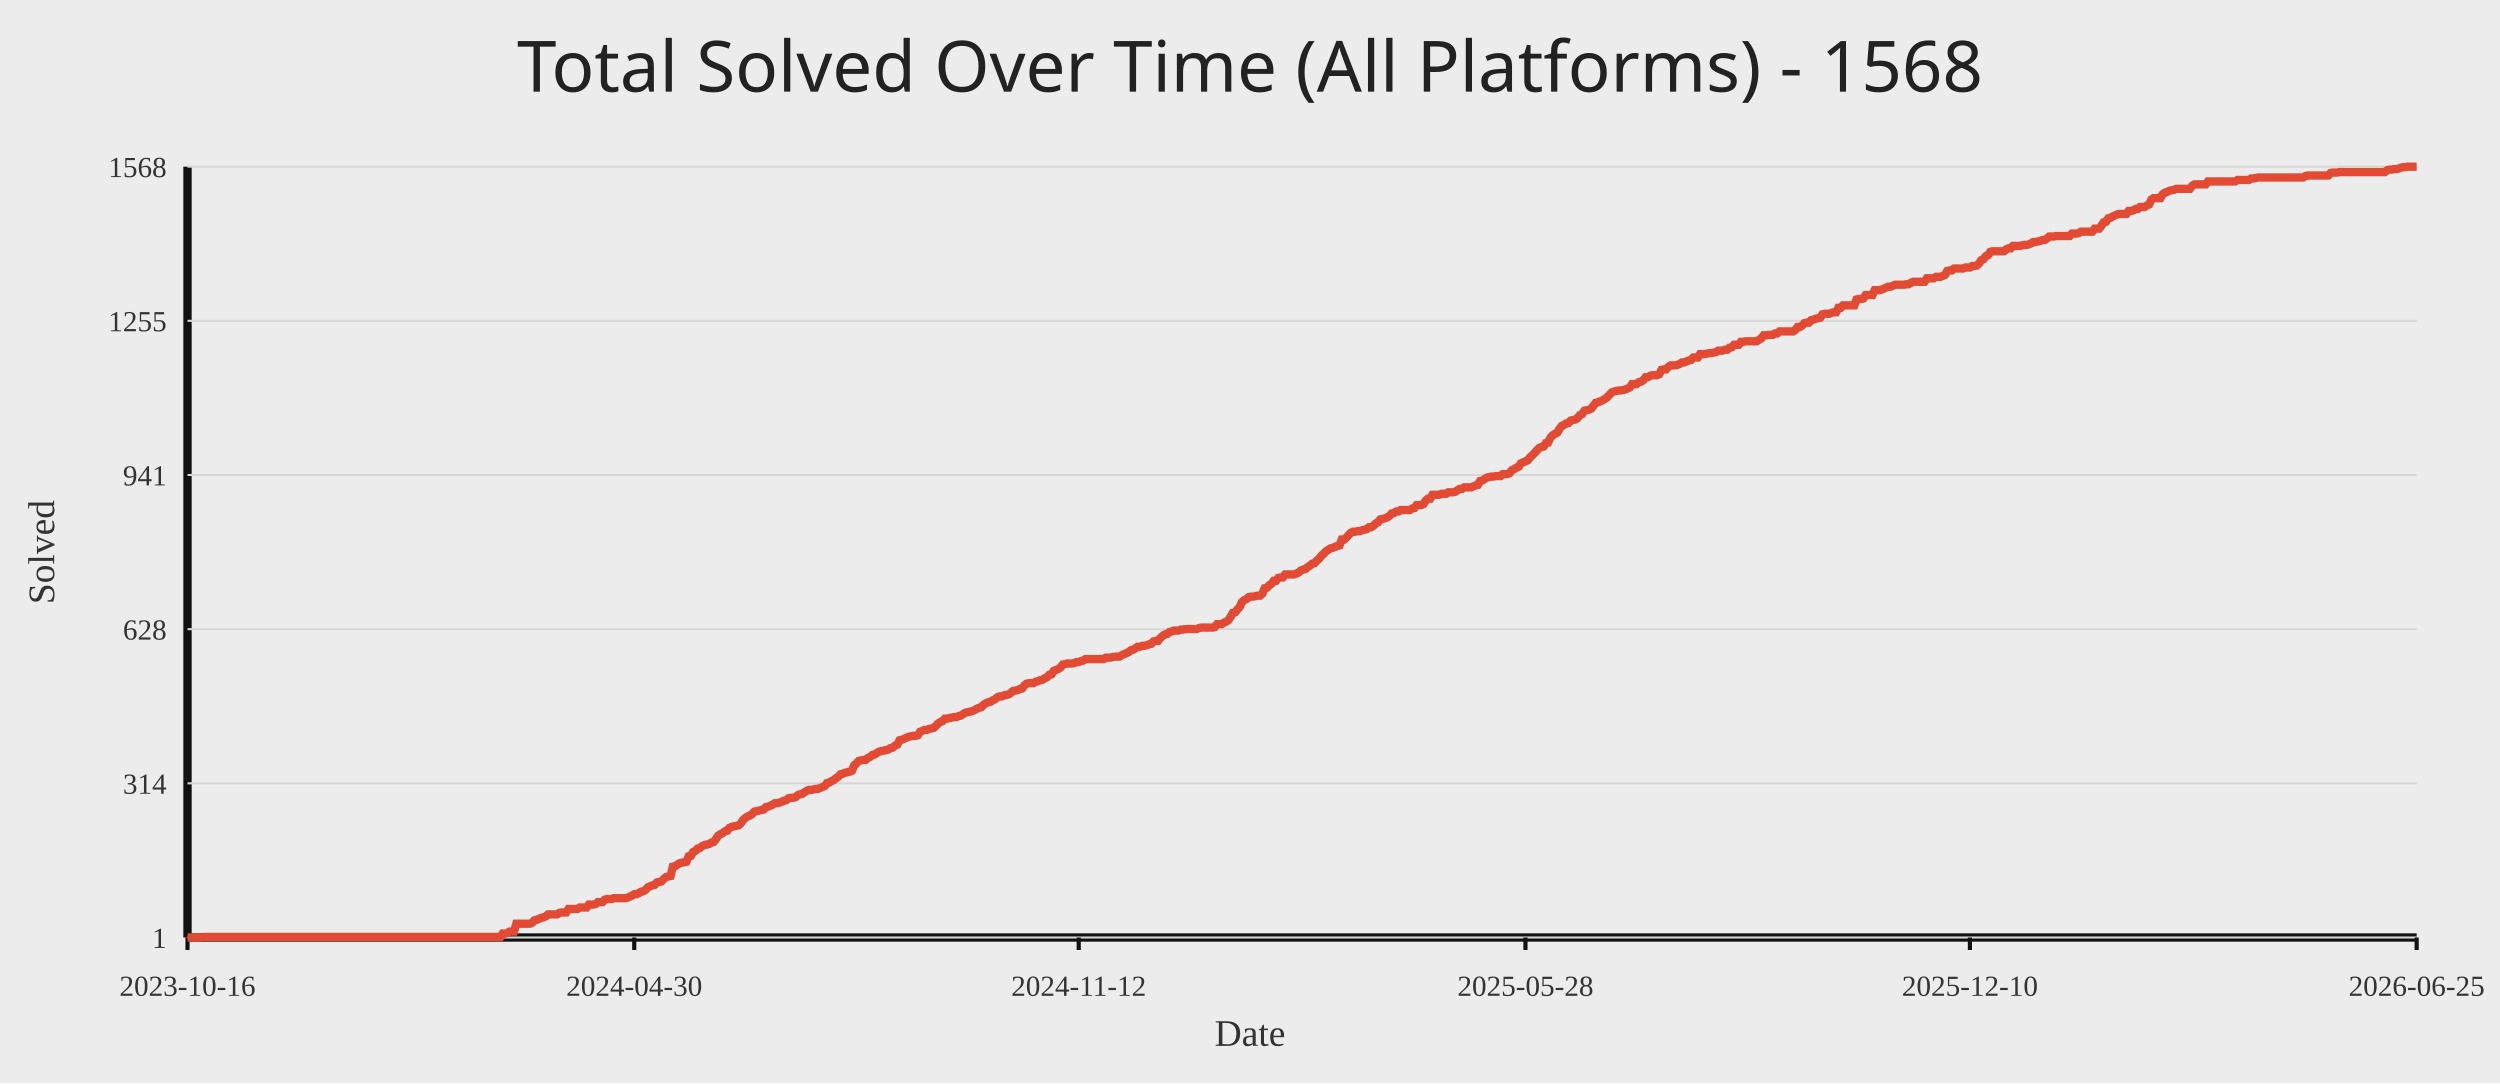
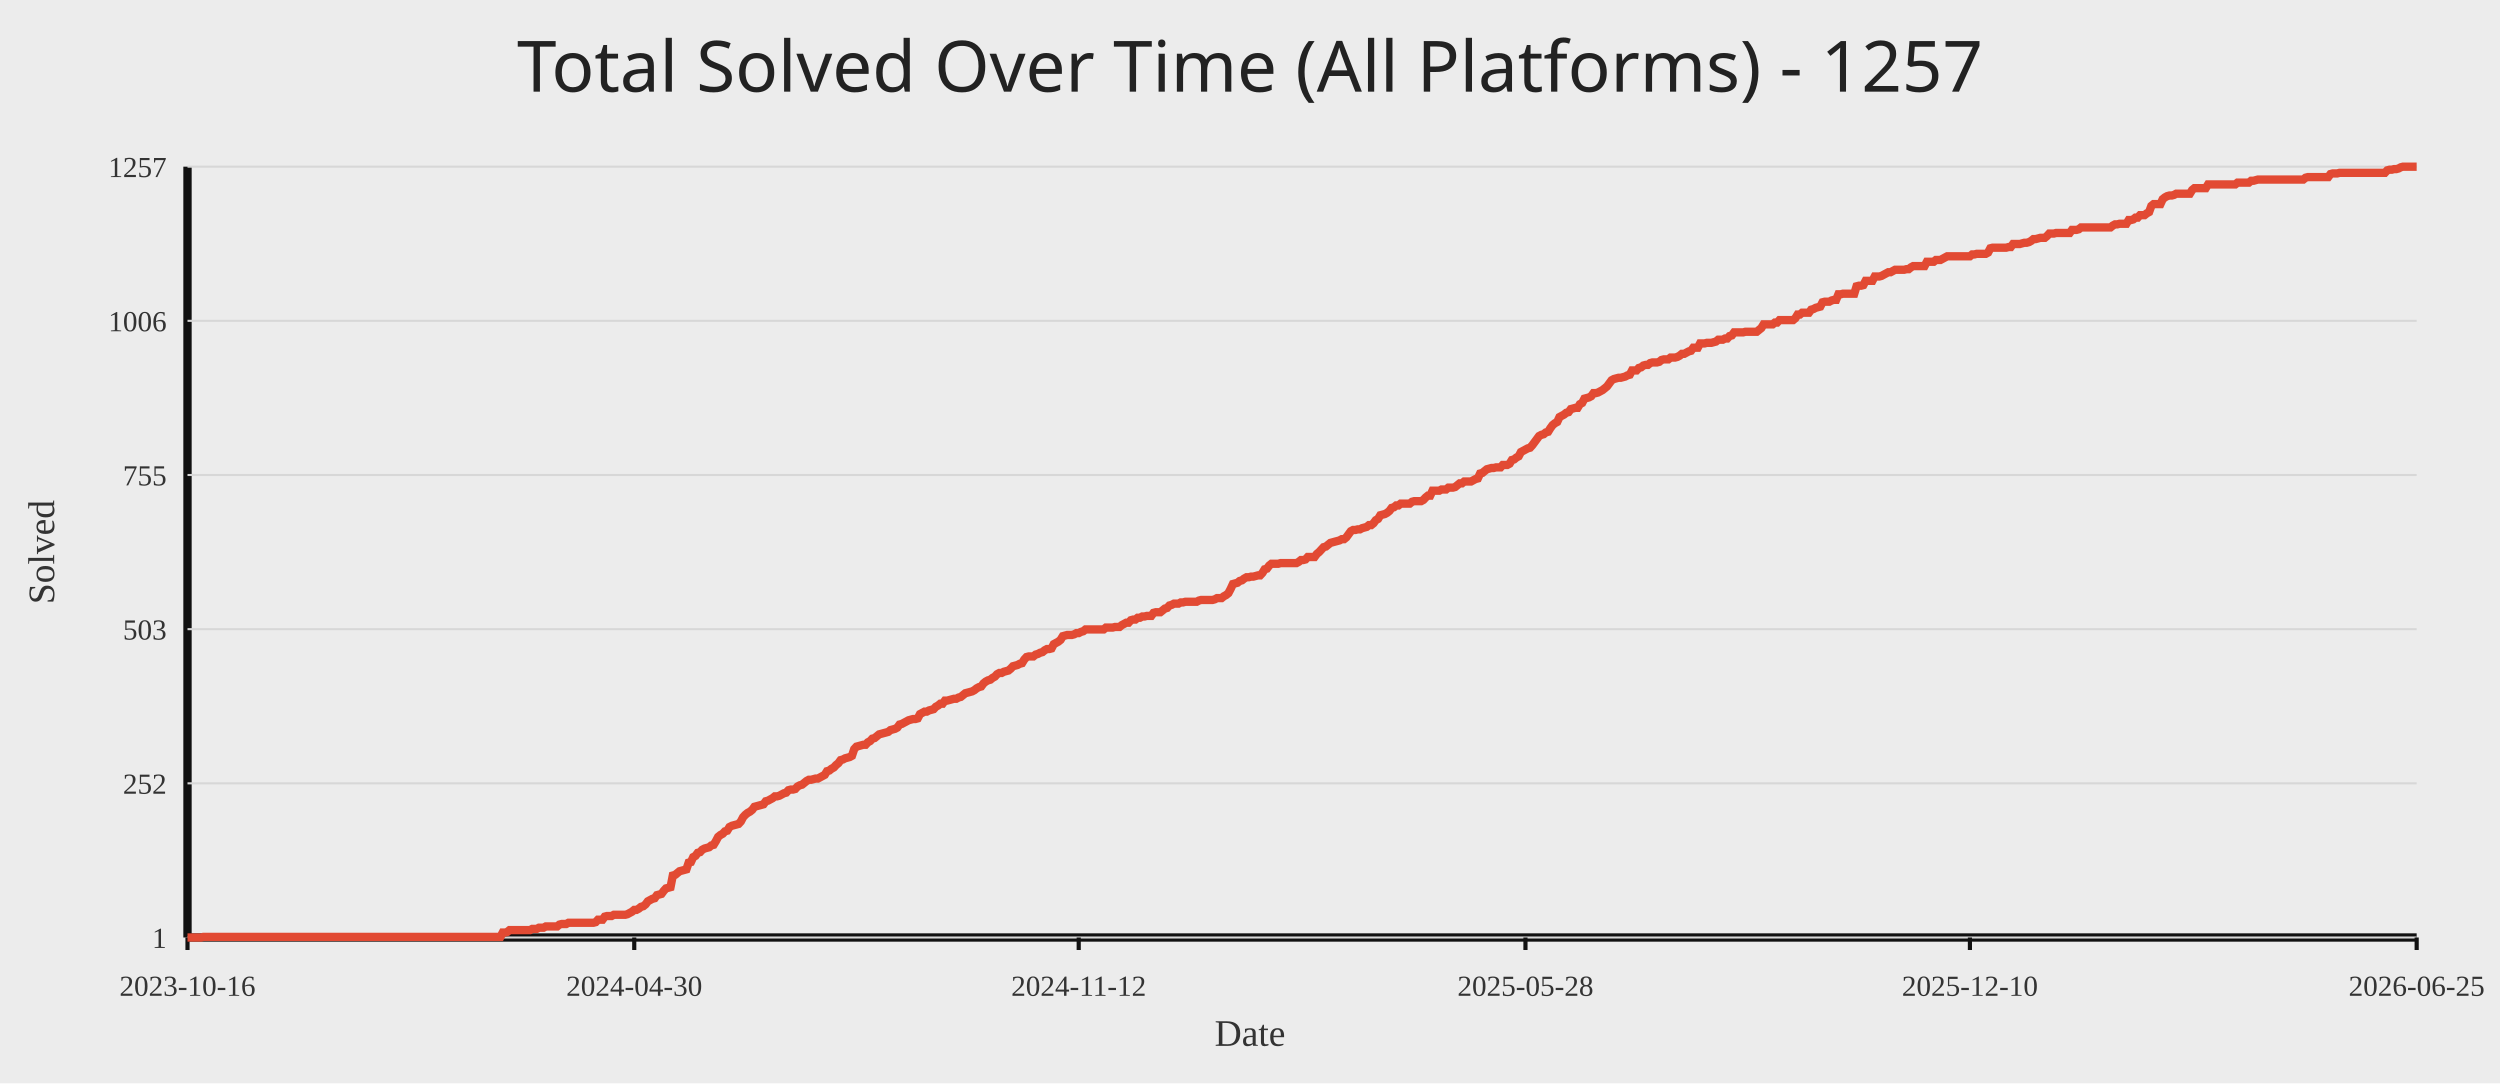
<svg xmlns="http://www.w3.org/2000/svg" width="1200" height="520">
  <rect width="100%" height="100%" fill="#ececec" />
-   <text x="50%" y="44" text-anchor="middle" fill="#222" font-size="34" font-family="Comic Sans MS, Segoe UI">Total Solved Over Time (All Platforms) - 1568</text>
+   <text x="50%" y="44" text-anchor="middle" fill="#222" font-size="34" font-family="Comic Sans MS, Segoe UI">Total Solved Over Time (All Platforms) - 1257</text>
  <line x1="90" y1="450" x2="1160" y2="450" stroke="#111" stroke-width="4" />
  <line x1="90" y1="80" x2="90" y2="450" stroke="#111" stroke-width="4" />
  <line x1="90" y1="450.00" x2="1160" y2="450.00" stroke="#d7d7d7" stroke-width="1" />
  <text x="80" y="455.00" text-anchor="end" fill="#333" font-size="14">1</text>
  <line x1="90" y1="376.00" x2="1160" y2="376.00" stroke="#d7d7d7" stroke-width="1" />
-   <text x="80" y="381.00" text-anchor="end" fill="#333" font-size="14">314</text>
+   <text x="80" y="381.00" text-anchor="end" fill="#333" font-size="14">252</text>
  <line x1="90" y1="302.00" x2="1160" y2="302.00" stroke="#d7d7d7" stroke-width="1" />
-   <text x="80" y="307.00" text-anchor="end" fill="#333" font-size="14">628</text>
+   <text x="80" y="307.00" text-anchor="end" fill="#333" font-size="14">503</text>
  <line x1="90" y1="228.00" x2="1160" y2="228.00" stroke="#d7d7d7" stroke-width="1" />
-   <text x="80" y="233.00" text-anchor="end" fill="#333" font-size="14">941</text>
+   <text x="80" y="233.00" text-anchor="end" fill="#333" font-size="14">755</text>
  <line x1="90" y1="154.00" x2="1160" y2="154.00" stroke="#d7d7d7" stroke-width="1" />
-   <text x="80" y="159.00" text-anchor="end" fill="#333" font-size="14">1255</text>
+   <text x="80" y="159.00" text-anchor="end" fill="#333" font-size="14">1006</text>
  <line x1="90" y1="80.00" x2="1160" y2="80.00" stroke="#d7d7d7" stroke-width="1" />
-   <text x="80" y="85.00" text-anchor="end" fill="#333" font-size="14">1568</text>
+   <text x="80" y="85.00" text-anchor="end" fill="#333" font-size="14">1257</text>
  <line x1="90.00" y1="450" x2="90.00" y2="456" stroke="#111" stroke-width="2" />
  <text x="90.00" y="478" text-anchor="middle" fill="#333" font-size="14">2023-10-16</text>
  <line x1="304.44" y1="450" x2="304.44" y2="456" stroke="#111" stroke-width="2" />
  <text x="304.44" y="478" text-anchor="middle" fill="#333" font-size="14">2024-04-30</text>
  <line x1="517.78" y1="450" x2="517.78" y2="456" stroke="#111" stroke-width="2" />
  <text x="517.78" y="478" text-anchor="middle" fill="#333" font-size="14">2024-11-12</text>
  <line x1="732.22" y1="450" x2="732.22" y2="456" stroke="#111" stroke-width="2" />
  <text x="732.22" y="478" text-anchor="middle" fill="#333" font-size="14">2025-05-28</text>
  <line x1="945.56" y1="450" x2="945.56" y2="456" stroke="#111" stroke-width="2" />
  <text x="945.56" y="478" text-anchor="middle" fill="#333" font-size="14">2025-12-10</text>
  <line x1="1160.00" y1="450" x2="1160.00" y2="456" stroke="#111" stroke-width="2" />
  <text x="1160.00" y="478" text-anchor="middle" fill="#333" font-size="14">2026-06-25</text>
-   <polyline fill="none" stroke="#e24a33" stroke-width="4" points="90.00,450.00 91.09,450.00 92.18,450.00 93.27,450.00 94.35,450.00 95.44,450.00 96.53,450.00 97.62,449.76 98.71,449.76 99.80,449.76 100.89,449.76 101.97,449.76 103.06,449.76 104.15,449.76 105.24,449.76 106.33,449.76 107.42,449.76 108.50,449.76 109.59,449.76 110.68,449.76 111.77,449.76 112.86,449.76 113.95,449.76 115.04,449.76 116.12,449.76 117.21,449.76 118.30,449.76 119.39,449.76 120.48,449.76 121.57,449.76 122.66,449.76 123.74,449.76 124.83,449.76 125.92,449.76 127.01,449.76 128.10,449.76 129.19,449.76 130.27,449.76 131.36,449.76 132.45,449.76 133.54,449.76 134.63,449.76 135.72,449.76 136.81,449.76 137.89,449.76 138.98,449.76 140.07,449.76 141.16,449.76 142.25,449.76 143.34,449.76 144.43,449.76 145.51,449.76 146.60,449.76 147.69,449.76 148.78,449.76 149.87,449.76 150.96,449.76 152.04,449.76 153.13,449.76 154.22,449.76 155.31,449.76 156.40,449.76 157.49,449.76 158.58,449.76 159.66,449.76 160.75,449.76 161.84,449.76 162.93,449.76 164.02,449.76 165.11,449.76 166.20,449.76 167.28,449.76 168.37,449.76 169.46,449.76 170.55,449.76 171.64,449.76 172.73,449.76 173.81,449.76 174.90,449.76 175.99,449.76 177.08,449.76 178.17,449.76 179.26,449.76 180.35,449.76 181.43,449.76 182.52,449.76 183.61,449.76 184.70,449.76 185.79,449.76 186.88,449.76 187.97,449.76 189.05,449.76 190.14,449.76 191.23,449.76 192.32,449.76 193.41,449.76 194.50,449.76 195.58,449.76 196.67,449.76 197.76,449.76 198.85,449.76 199.94,449.76 201.03,449.76 202.12,449.76 203.20,449.76 204.29,449.76 205.38,449.76 206.47,449.76 207.56,449.76 208.65,449.76 209.74,449.76 210.82,449.76 211.91,449.76 213.00,449.76 214.09,449.76 215.18,449.76 216.27,449.76 217.36,449.76 218.44,449.76 219.53,449.76 220.62,449.76 221.71,449.76 222.80,449.76 223.89,449.76 224.97,449.76 226.06,449.76 227.15,449.76 228.24,449.76 229.33,449.76 230.42,449.76 231.51,449.76 232.59,449.76 233.68,449.76 234.77,449.76 235.86,449.76 236.95,449.76 238.04,449.76 239.13,449.76 240.21,449.76 241.30,448.11 242.39,448.11 243.48,447.87 244.57,447.17 245.66,447.17 246.74,447.17 247.83,443.39 248.92,443.39 250.01,443.39 251.10,443.39 252.19,443.39 253.28,443.39 254.36,443.39 255.45,442.92 256.54,441.74 257.63,441.50 258.72,441.03 259.81,440.56 260.90,440.32 261.98,439.85 263.07,438.90 264.16,438.90 265.25,438.90 266.34,438.90 267.43,438.90 268.51,438.19 269.60,437.96 270.69,437.96 271.78,437.96 272.87,436.31 273.96,436.31 275.05,436.31 276.13,436.31 277.22,436.31 278.31,435.60 279.40,435.60 280.49,435.60 281.58,435.60 282.67,434.18 283.75,434.18 284.84,434.18 285.93,433.94 287.02,433.00 288.11,433.00 289.20,433.00 290.28,431.82 291.37,431.58 292.46,431.58 293.55,431.58 294.64,431.11 295.73,431.11 296.82,431.11 297.90,431.11 298.99,431.11 300.08,431.11 301.17,430.87 302.26,430.40 303.35,429.93 304.44,429.22 305.52,429.22 306.61,428.75 307.70,428.04 308.79,427.80 309.88,427.10 310.97,425.92 312.05,425.44 313.14,424.97 314.23,424.74 315.32,423.55 316.41,423.32 317.50,423.08 318.59,421.90 319.67,420.96 320.76,420.72 321.85,420.49 322.94,416.00 324.03,415.76 325.12,415.05 326.21,414.35 327.29,414.11 328.38,413.87 329.47,413.64 330.56,411.04 331.65,410.80 332.74,408.92 333.83,408.44 334.91,407.26 336.00,407.03 337.09,406.08 338.18,405.61 339.27,405.37 340.36,405.14 341.44,404.43 342.53,404.19 343.62,402.78 344.71,401.12 345.80,400.41 346.89,399.94 347.98,399.00 349.06,398.76 350.15,397.35 351.24,396.87 352.33,396.64 353.42,396.40 354.51,396.16 355.60,395.22 356.68,393.57 357.77,392.62 358.86,391.91 359.95,391.44 361.04,390.73 362.13,389.55 363.21,389.32 364.30,389.08 365.39,388.84 366.48,388.61 367.57,387.43 368.66,387.19 369.75,386.72 370.83,386.25 371.92,385.54 373.01,385.54 374.10,385.30 375.19,384.83 376.28,384.36 377.37,384.12 378.45,383.18 379.54,382.94 380.63,382.94 381.72,382.71 382.81,381.76 383.90,381.29 384.98,381.05 386.07,380.34 387.16,379.64 388.25,379.16 389.34,379.16 390.43,378.93 391.52,378.69 392.60,378.69 393.69,378.22 394.78,377.75 395.87,377.28 396.96,375.86 398.05,375.62 399.14,374.91 400.22,374.44 401.31,373.50 402.40,372.79 403.49,371.61 404.58,371.37 405.67,370.90 406.75,370.66 407.84,370.43 408.93,369.96 410.02,367.36 411.11,366.41 412.20,365.23 413.29,365.00 414.37,364.76 415.46,364.76 416.55,363.82 417.64,363.34 418.73,362.40 419.82,362.16 420.91,361.46 421.99,360.75 423.08,360.51 424.17,360.27 425.26,360.04 426.35,359.80 427.44,359.09 428.52,358.86 429.61,357.91 430.70,357.44 431.79,355.32 432.88,355.08 433.97,354.61 435.06,354.14 436.14,353.66 437.23,353.43 438.32,353.19 439.41,353.19 440.50,352.95 441.59,351.30 442.68,350.83 443.76,350.36 444.85,350.36 445.94,349.89 447.03,349.65 448.12,349.41 449.21,348.47 450.30,347.29 451.38,346.58 452.47,346.11 453.56,344.93 454.65,344.93 455.74,344.69 456.83,344.45 457.91,344.22 459.00,344.22 460.09,343.75 461.18,343.51 462.27,342.80 463.36,342.09 464.45,341.86 465.53,341.62 466.62,341.38 467.71,340.91 468.80,340.20 469.89,339.73 470.98,339.50 472.07,338.32 473.15,337.61 474.24,337.13 475.33,336.90 476.42,336.19 477.51,335.72 478.60,334.77 479.68,334.30 480.77,334.30 481.86,333.83 482.95,333.59 484.04,333.36 485.13,332.65 486.22,331.70 487.30,331.47 488.39,331.23 489.48,330.76 490.57,330.52 491.66,329.11 492.75,328.16 493.84,327.93 494.92,327.93 496.01,327.93 497.10,327.22 498.19,326.98 499.28,326.51 500.37,326.27 501.45,325.56 502.54,325.09 503.63,323.91 504.72,323.68 505.81,322.02 506.90,321.55 507.99,321.08 509.07,320.37 510.16,318.95 511.25,318.72 512.34,318.48 513.43,318.48 514.52,318.48 515.61,318.25 516.69,317.77 517.78,317.77 518.87,317.30 519.96,317.06 521.05,316.36 522.14,316.36 523.22,316.36 524.31,316.36 525.40,316.36 526.49,316.36 527.58,316.36 528.67,316.36 529.76,316.36 530.84,315.65 531.93,315.65 533.02,315.65 534.11,315.41 535.20,315.18 536.29,315.18 537.38,315.18 538.46,314.47 539.55,313.99 540.64,313.52 541.73,313.05 542.82,312.11 543.91,311.87 544.99,311.16 546.08,310.45 547.17,310.45 548.26,309.98 549.35,309.98 550.44,309.74 551.53,309.27 552.61,309.04 553.70,307.86 554.79,307.62 555.88,307.62 556.97,306.20 558.06,305.26 559.15,304.55 560.23,304.31 561.32,303.37 562.41,303.13 563.50,302.66 564.59,302.66 565.68,302.66 566.77,302.19 567.85,302.19 568.94,301.95 570.03,301.95 571.12,301.95 572.21,301.95 573.30,301.95 574.38,301.95 575.47,301.48 576.56,301.24 577.65,301.24 578.74,301.24 579.83,301.24 580.92,301.24 582.00,301.24 583.09,301.01 584.18,299.59 585.27,299.59 586.36,299.59 587.45,298.88 588.54,298.41 589.62,297.70 590.71,296.05 591.80,294.16 592.89,293.92 593.98,292.51 595.07,291.33 596.15,288.97 597.24,288.02 598.33,287.55 599.42,286.60 600.51,286.37 601.60,286.37 602.69,286.13 603.77,285.90 604.86,285.90 605.95,284.95 607.04,282.35 608.13,282.12 609.22,280.94 610.31,280.23 611.39,278.81 612.48,278.81 613.57,277.40 614.66,277.16 615.75,277.16 616.84,275.74 617.92,275.74 619.01,275.74 620.10,275.74 621.19,275.74 622.28,275.27 623.37,274.80 624.46,273.85 625.54,273.38 626.63,273.15 627.72,272.20 628.81,271.49 629.90,270.55 630.99,270.31 632.08,269.13 633.16,268.19 634.25,266.77 635.34,265.83 636.43,264.65 637.52,263.94 638.61,263.23 639.69,262.99 640.78,262.52 641.87,262.05 642.96,261.81 644.05,258.98 645.14,258.98 646.23,258.03 647.31,256.85 648.40,255.67 649.49,255.20 650.58,255.20 651.67,254.96 652.76,254.96 653.85,254.49 654.93,254.26 656.02,254.02 657.11,253.08 658.20,253.08 659.29,252.37 660.38,251.19 661.46,250.71 662.55,249.30 663.64,249.06 664.73,248.83 665.82,248.35 666.91,247.65 668.00,246.46 669.08,246.23 670.17,245.52 671.26,245.52 672.35,244.81 673.44,244.81 674.53,244.81 675.62,244.81 676.70,244.81 677.79,244.10 678.88,243.87 679.97,242.45 681.06,242.45 682.15,242.45 683.23,241.98 684.32,240.33 685.41,239.38 686.50,239.38 687.59,237.49 688.68,237.49 689.77,237.49 690.85,237.49 691.94,237.02 693.03,237.02 694.12,237.02 695.21,236.31 696.30,236.31 697.39,236.31 698.47,236.08 699.56,235.37 700.65,234.66 701.74,234.66 702.83,233.95 703.92,233.95 705.01,233.95 706.09,233.95 707.18,233.48 708.27,233.01 709.36,232.77 710.45,230.88 711.54,230.64 712.62,229.94 713.71,229.23 714.80,228.99 715.89,228.76 716.98,228.76 718.07,228.52 719.16,228.52 720.24,228.52 721.33,227.57 722.42,227.57 723.51,227.57 724.60,227.10 725.69,225.69 726.78,225.21 727.86,224.51 728.95,224.03 730.04,222.38 731.13,221.91 732.22,221.44 733.31,220.96 734.39,219.55 735.48,218.60 736.57,217.42 737.66,216.24 738.75,215.06 739.84,214.59 740.93,214.35 742.01,212.70 743.10,212.46 744.19,210.10 745.28,208.92 746.37,208.21 747.46,207.74 748.55,205.85 749.63,204.44 750.72,203.96 751.81,203.25 752.90,203.02 753.99,201.84 755.08,201.60 756.16,201.37 757.25,200.66 758.34,199.24 759.43,198.77 760.52,197.12 761.61,196.88 762.70,196.64 763.78,196.17 764.87,194.75 765.96,193.34 767.05,193.10 768.14,192.63 769.23,192.16 770.32,191.45 771.40,190.74 772.49,189.56 773.58,188.38 774.67,187.91 775.76,187.67 776.85,187.43 777.93,187.43 779.02,187.20 780.11,186.96 781.20,186.49 782.29,186.02 783.38,184.37 784.47,184.37 785.55,184.37 786.64,183.42 787.73,183.18 788.82,182.48 789.91,181.06 791.00,181.06 792.09,180.35 793.17,180.11 794.26,180.11 795.35,180.11 796.44,179.64 797.53,177.52 798.62,177.28 799.70,177.28 800.79,176.10 801.88,175.39 802.97,175.39 804.06,175.39 805.15,175.16 806.24,174.68 807.32,173.98 808.41,173.98 809.50,173.50 810.59,173.03 811.68,172.80 812.77,171.61 813.86,171.61 814.94,171.61 816.03,169.96 817.12,169.96 818.21,169.96 819.30,169.73 820.39,169.49 821.48,169.49 822.56,169.25 823.65,169.02 824.74,168.31 825.83,168.31 826.92,168.31 828.01,167.84 829.09,167.84 830.18,166.89 831.27,166.66 832.36,165.48 833.45,165.48 834.54,165.48 835.63,164.06 836.71,164.06 837.80,163.82 838.89,163.82 839.98,163.82 841.07,163.82 842.16,163.82 843.25,163.82 844.33,163.11 845.42,162.41 846.51,160.99 847.60,160.99 848.69,160.75 849.78,160.75 850.86,160.75 851.95,160.04 853.04,160.04 854.13,159.10 855.22,159.10 856.31,159.10 857.40,159.10 858.48,159.10 859.57,159.10 860.66,159.10 861.75,158.39 862.84,156.98 863.93,156.98 865.02,156.27 866.10,155.09 867.19,154.85 868.28,154.85 869.37,153.67 870.46,153.43 871.55,152.96 872.63,152.72 873.72,152.49 874.81,150.84 875.90,150.60 876.99,150.60 878.08,150.60 879.17,150.13 880.25,149.89 881.34,149.89 882.43,147.77 883.52,147.77 884.61,146.59 885.70,146.59 886.79,146.59 887.87,146.59 888.96,146.59 890.05,146.59 891.14,143.75 892.23,143.52 893.32,143.52 894.40,143.28 895.49,141.63 896.58,141.63 897.67,141.63 898.76,141.63 899.85,139.27 900.94,139.27 902.02,139.27 903.11,139.03 904.20,138.56 905.29,138.09 906.38,137.61 907.47,137.61 908.56,137.14 909.64,136.67 910.73,136.67 911.82,136.67 912.91,136.67 914.00,136.67 915.09,136.43 916.17,136.43 917.26,135.72 918.35,135.25 919.44,135.25 920.53,135.25 921.62,135.25 922.71,135.25 923.79,135.25 924.88,133.60 925.97,133.60 927.06,133.60 928.15,133.60 929.24,132.89 930.33,132.89 931.41,132.89 932.50,132.42 933.59,131.95 934.68,130.06 935.77,129.82 936.86,129.82 937.95,128.88 939.03,128.88 940.12,128.88 941.21,128.88 942.30,128.88 943.39,128.40 944.48,128.40 945.56,128.40 946.65,127.70 947.74,127.70 948.83,127.46 949.92,126.52 951.01,124.86 952.10,124.39 953.18,122.97 954.27,122.50 955.36,120.85 956.45,120.61 957.54,120.61 958.63,120.61 959.72,120.61 960.80,120.61 961.89,120.61 962.98,119.67 964.07,119.20 965.16,119.20 966.25,118.02 967.33,118.02 968.42,118.02 969.51,118.02 970.60,117.78 971.69,117.54 972.78,117.54 973.87,117.31 974.95,116.83 976.04,116.13 977.13,116.13 978.22,115.89 979.31,115.65 980.40,115.18 981.49,115.18 982.57,114.47 983.66,113.53 984.75,113.53 985.84,113.53 986.93,113.29 988.02,113.29 989.10,113.29 990.19,113.29 991.28,113.29 992.37,113.29 993.46,113.29 994.55,112.11 995.64,112.11 996.72,112.11 997.81,111.88 998.90,111.17 999.99,111.17 1001.08,111.17 1002.17,111.17 1003.26,111.17 1004.34,111.17 1005.43,109.75 1006.52,109.75 1007.61,109.75 1008.70,108.33 1009.79,106.68 1010.87,106.45 1011.96,104.79 1013.05,104.56 1014.14,103.85 1015.23,103.38 1016.32,102.90 1017.41,102.67 1018.49,102.67 1019.58,102.67 1020.67,102.67 1021.76,101.25 1022.85,101.25 1023.94,101.01 1025.03,100.31 1026.11,100.31 1027.20,99.36 1028.29,99.36 1029.38,99.36 1030.47,98.65 1031.56,98.18 1032.64,95.82 1033.73,95.11 1034.82,95.11 1035.91,95.11 1037.00,95.11 1038.09,93.22 1039.18,92.51 1040.26,92.04 1041.35,91.57 1042.44,91.33 1043.53,91.10 1044.62,90.63 1045.71,90.63 1046.80,90.63 1047.88,90.63 1048.97,90.63 1050.06,90.63 1051.15,90.63 1052.24,89.21 1053.33,88.50 1054.42,88.50 1055.50,88.50 1056.59,88.50 1057.68,88.50 1058.77,88.50 1059.86,87.08 1060.95,87.08 1062.03,87.08 1063.12,87.08 1064.21,87.08 1065.30,87.08 1066.39,87.08 1067.48,87.08 1068.57,87.08 1069.65,87.08 1070.74,87.08 1071.83,87.08 1072.92,87.08 1074.01,86.38 1075.10,86.38 1076.19,86.38 1077.27,86.38 1078.36,86.38 1079.45,86.38 1080.54,85.67 1081.63,85.67 1082.72,85.43 1083.80,85.19 1084.89,85.19 1085.98,85.19 1087.07,85.19 1088.16,85.19 1089.25,85.19 1090.34,85.19 1091.42,85.19 1092.51,85.19 1093.60,85.19 1094.69,85.19 1095.78,85.19 1096.87,85.19 1097.96,85.19 1099.04,85.19 1100.13,85.19 1101.22,85.19 1102.31,85.19 1103.40,85.19 1104.49,85.19 1105.57,85.19 1106.66,84.49 1107.75,84.25 1108.84,84.25 1109.93,84.25 1111.02,84.25 1112.11,84.25 1113.19,84.25 1114.28,84.25 1115.37,84.25 1116.46,84.25 1117.55,84.25 1118.64,83.07 1119.73,82.83 1120.81,82.83 1121.90,82.83 1122.99,82.60 1124.08,82.60 1125.17,82.60 1126.26,82.60 1127.34,82.60 1128.43,82.60 1129.52,82.60 1130.61,82.60 1131.70,82.60 1132.79,82.60 1133.88,82.60 1134.96,82.60 1136.05,82.60 1137.14,82.60 1138.23,82.60 1139.32,82.60 1140.41,82.60 1141.50,82.60 1142.58,82.60 1143.67,82.60 1144.76,82.60 1145.85,81.65 1146.94,81.42 1148.03,81.42 1149.11,81.18 1150.20,81.18 1151.29,80.94 1152.38,80.47 1153.47,80.24 1154.56,80.24 1155.65,80.00 1156.73,80.00 1157.82,80.00 1158.91,80.00 1160.00,80.00" />
+   <polyline fill="none" stroke="#e24a33" stroke-width="4" points="90.00,450.00 91.09,450.00 92.18,450.00 93.27,450.00 94.35,450.00 95.44,450.00 96.53,450.00 97.62,449.71 98.71,449.71 99.80,449.71 100.89,449.71 101.97,449.71 103.06,449.71 104.15,449.71 105.24,449.71 106.33,449.71 107.42,449.71 108.50,449.71 109.59,449.71 110.68,449.71 111.77,449.71 112.86,449.71 113.95,449.71 115.04,449.71 116.12,449.71 117.21,449.71 118.30,449.71 119.39,449.71 120.48,449.71 121.57,449.71 122.66,449.71 123.74,449.71 124.83,449.71 125.92,449.71 127.01,449.71 128.10,449.71 129.19,449.71 130.27,449.71 131.36,449.71 132.45,449.71 133.54,449.71 134.63,449.71 135.72,449.71 136.81,449.71 137.89,449.71 138.98,449.71 140.07,449.71 141.16,449.71 142.25,449.71 143.34,449.71 144.43,449.71 145.51,449.71 146.60,449.71 147.69,449.71 148.78,449.71 149.87,449.71 150.96,449.71 152.04,449.71 153.13,449.71 154.22,449.71 155.31,449.71 156.40,449.71 157.49,449.71 158.58,449.71 159.66,449.71 160.75,449.71 161.84,449.71 162.93,449.71 164.02,449.71 165.11,449.71 166.20,449.71 167.28,449.71 168.37,449.71 169.46,449.71 170.55,449.71 171.64,449.71 172.73,449.71 173.81,449.71 174.90,449.71 175.99,449.71 177.08,449.71 178.17,449.71 179.26,449.71 180.35,449.71 181.43,449.71 182.52,449.71 183.61,449.71 184.70,449.71 185.79,449.71 186.88,449.71 187.97,449.71 189.05,449.71 190.14,449.71 191.23,449.71 192.32,449.71 193.41,449.71 194.50,449.71 195.58,449.71 196.67,449.71 197.76,449.71 198.85,449.71 199.94,449.71 201.03,449.71 202.12,449.71 203.20,449.71 204.29,449.71 205.38,449.71 206.47,449.71 207.56,449.71 208.65,449.71 209.74,449.71 210.82,449.71 211.91,449.71 213.00,449.71 214.09,449.71 215.18,449.71 216.27,449.71 217.36,449.71 218.44,449.71 219.53,449.71 220.62,449.71 221.71,449.71 222.80,449.71 223.89,449.71 224.97,449.71 226.06,449.71 227.15,449.71 228.24,449.71 229.33,449.71 230.42,449.71 231.51,449.71 232.59,449.71 233.68,449.71 234.77,449.71 235.86,449.71 236.95,449.71 238.04,449.71 239.13,449.71 240.21,449.71 241.30,447.64 242.39,447.64 243.48,447.35 244.57,446.46 245.66,446.46 246.74,446.46 247.83,446.46 248.92,446.46 250.01,446.46 251.10,446.46 252.19,446.46 253.28,446.46 254.36,446.46 255.45,445.88 256.54,445.88 257.63,445.88 258.72,445.29 259.81,445.29 260.90,445.29 261.98,444.70 263.07,444.70 264.16,444.70 265.25,444.70 266.34,444.70 267.43,444.70 268.51,443.81 269.60,443.52 270.69,443.52 271.78,443.52 272.87,442.93 273.96,442.93 275.05,442.93 276.13,442.93 277.22,442.93 278.31,442.93 279.40,442.93 280.49,442.93 281.58,442.93 282.67,442.93 283.75,442.93 284.84,442.93 285.93,442.64 287.02,441.46 288.11,441.46 289.20,441.46 290.28,439.98 291.37,439.69 292.46,439.69 293.55,439.69 294.64,439.10 295.73,439.10 296.82,439.10 297.90,439.10 298.99,439.10 300.08,439.10 301.17,438.81 302.26,438.22 303.35,437.63 304.44,436.74 305.52,436.74 306.61,436.15 307.70,435.27 308.79,434.98 309.88,434.09 310.97,432.62 312.05,432.03 313.14,431.44 314.23,431.15 315.32,429.67 316.41,429.38 317.50,429.08 318.59,427.61 319.67,426.43 320.76,426.14 321.85,425.84 322.94,420.25 324.03,419.95 325.12,419.07 326.21,418.18 327.29,417.89 328.38,417.60 329.47,417.30 330.56,414.06 331.65,413.77 332.74,411.41 333.83,410.82 334.91,409.35 336.00,409.05 337.09,407.87 338.18,407.29 339.27,406.99 340.36,406.70 341.44,405.81 342.53,405.52 343.62,403.75 344.71,401.69 345.80,400.80 346.89,400.21 347.98,399.04 349.06,398.74 350.15,396.97 351.24,396.39 352.33,396.09 353.42,395.80 354.51,395.50 355.60,394.32 356.68,392.26 357.77,391.08 358.86,390.20 359.95,389.61 361.04,388.73 362.13,387.25 363.21,386.96 364.30,386.66 365.39,386.37 366.48,386.07 367.57,384.60 368.66,384.31 369.75,383.72 370.83,383.13 371.92,382.25 373.01,382.25 374.10,381.95 375.19,381.36 376.28,380.77 377.37,380.48 378.45,379.30 379.54,379.00 380.63,379.00 381.72,378.71 382.81,377.53 383.90,376.94 384.98,376.65 386.07,375.76 387.16,374.88 388.25,374.29 389.34,374.29 390.43,374.00 391.52,373.70 392.60,373.70 393.69,373.11 394.78,372.52 395.87,371.93 396.96,370.17 398.05,369.87 399.14,368.99 400.22,368.40 401.31,367.22 402.40,366.34 403.49,364.86 404.58,364.57 405.67,363.98 406.75,363.69 407.84,363.39 408.93,362.80 410.02,359.56 411.11,358.38 412.20,358.09 413.29,357.79 414.37,357.50 415.46,357.50 416.55,356.32 417.64,355.73 418.73,354.55 419.82,354.26 420.91,353.38 421.99,352.49 423.08,352.20 424.17,351.90 425.26,351.61 426.35,351.31 427.44,350.43 428.52,350.14 429.61,349.84 430.70,349.25 431.79,347.78 432.88,347.48 433.97,346.89 435.06,346.31 436.14,345.72 437.23,345.42 438.32,345.13 439.41,345.13 440.50,344.83 441.59,342.77 442.68,342.18 443.76,341.59 444.85,341.59 445.94,341.00 447.03,340.71 448.12,340.41 449.21,339.24 450.30,338.65 451.38,337.76 452.47,337.76 453.56,336.29 454.65,336.29 455.74,336.00 456.83,335.70 457.91,335.41 459.00,335.41 460.09,334.82 461.18,334.52 462.27,333.64 463.36,332.75 464.45,332.46 465.53,332.17 466.62,331.87 467.71,331.28 468.80,330.40 469.89,329.81 470.98,329.51 472.07,328.04 473.15,327.16 474.24,326.57 475.33,326.27 476.42,325.39 477.51,324.80 478.60,323.62 479.68,323.03 480.77,323.03 481.86,322.44 482.95,322.15 484.04,321.86 485.13,320.97 486.22,319.79 487.30,319.50 488.39,319.20 489.48,318.61 490.57,318.32 491.66,316.55 492.75,315.37 493.84,315.08 494.92,315.08 496.01,315.08 497.10,314.20 498.19,313.90 499.28,313.31 500.37,313.02 501.45,312.13 502.54,311.54 503.63,311.54 504.72,311.25 505.81,309.19 506.90,308.60 507.99,308.01 509.07,307.13 510.16,305.36 511.25,305.06 512.34,304.77 513.43,304.77 514.52,304.77 515.61,304.47 516.69,303.89 517.78,303.89 518.87,303.30 519.96,303.00 521.05,302.12 522.14,302.12 523.22,302.12 524.31,302.12 525.40,302.12 526.49,302.12 527.58,302.12 528.67,302.12 529.76,302.12 530.84,301.23 531.93,301.23 533.02,301.23 534.11,301.23 535.20,300.94 536.29,300.94 537.38,300.94 538.46,300.06 539.55,299.47 540.64,298.88 541.73,298.88 542.82,297.70 543.91,297.40 544.99,297.40 546.08,296.52 547.17,296.52 548.26,295.93 549.35,295.93 550.44,295.64 551.53,295.64 552.61,295.64 553.70,294.16 554.79,293.87 555.88,293.87 556.97,293.87 558.06,292.99 559.15,292.10 560.23,291.81 561.32,290.63 562.41,290.33 563.50,289.75 564.59,289.75 565.68,289.75 566.77,289.16 567.85,289.16 568.94,288.86 570.03,288.86 571.12,288.86 572.21,288.86 573.30,288.86 574.38,288.86 575.47,288.27 576.56,287.98 577.65,287.98 578.74,287.98 579.83,287.98 580.92,287.98 582.00,287.98 583.09,287.68 584.18,287.09 585.27,287.09 586.36,287.09 587.45,286.21 588.54,285.62 589.62,284.74 590.71,282.68 591.80,280.32 592.89,280.02 593.98,279.73 595.07,278.85 596.15,278.55 597.24,277.67 598.33,277.08 599.42,277.08 600.51,276.78 601.60,276.78 602.69,276.49 603.77,276.19 604.86,276.19 605.95,275.02 607.04,273.25 608.13,272.95 609.22,271.48 610.31,270.60 611.39,270.60 612.48,270.60 613.57,270.60 614.66,270.30 615.75,270.30 616.84,270.30 617.92,270.30 619.01,270.30 620.10,270.30 621.19,270.30 622.28,270.30 623.37,269.71 624.46,268.83 625.54,268.83 626.63,268.54 627.72,267.36 628.81,267.36 629.90,267.36 630.99,267.36 632.08,265.88 633.16,265.00 634.25,263.82 635.34,262.64 636.43,262.35 637.52,261.46 638.61,260.58 639.69,260.29 640.78,259.99 641.87,259.70 642.96,259.40 644.05,258.81 645.14,258.81 646.23,257.93 647.31,256.46 648.40,254.98 649.49,254.39 650.58,254.39 651.67,254.10 652.76,254.10 653.85,253.51 654.93,253.22 656.02,252.92 657.11,252.04 658.20,252.04 659.29,251.15 660.38,249.68 661.46,249.09 662.55,247.32 663.64,247.03 664.73,246.74 665.82,246.15 666.91,245.26 668.00,243.79 669.08,243.50 670.17,242.61 671.26,242.61 672.35,241.73 673.44,241.73 674.53,241.73 675.62,241.73 676.70,241.73 677.79,240.84 678.88,240.55 679.97,240.55 681.06,240.55 682.15,240.55 683.23,239.96 684.32,238.78 685.41,237.90 686.50,237.90 687.59,235.54 688.68,235.54 689.77,235.54 690.85,235.54 691.94,234.95 693.03,234.95 694.12,234.95 695.21,234.07 696.30,234.07 697.39,234.07 698.47,233.77 699.56,232.89 700.65,232.01 701.74,232.01 702.83,231.12 703.92,231.12 705.01,231.12 706.09,231.12 707.18,230.53 708.27,229.94 709.36,229.65 710.45,227.29 711.54,227.00 712.62,226.11 713.71,225.23 714.80,224.94 715.89,224.64 716.98,224.64 718.07,224.35 719.16,224.35 720.24,224.35 721.33,223.17 722.42,223.17 723.51,223.17 724.60,222.58 725.69,220.81 726.78,220.52 727.86,219.63 728.95,219.04 730.04,216.98 731.13,216.39 732.22,215.80 733.31,215.21 734.39,214.92 735.48,213.74 736.57,212.27 737.66,210.80 738.75,209.32 739.84,208.73 740.93,208.44 742.01,207.56 743.10,207.26 744.19,205.49 745.28,204.02 746.37,203.14 747.46,202.55 748.55,200.19 749.63,199.60 750.72,199.01 751.81,198.13 752.90,197.83 753.99,196.36 755.08,196.07 756.16,195.77 757.25,195.77 758.34,194.00 759.43,193.42 760.52,191.35 761.61,191.06 762.70,190.76 763.78,190.18 764.87,188.70 765.96,188.70 767.05,188.41 768.14,187.82 769.23,187.23 770.32,186.35 771.40,185.46 772.49,183.99 773.58,182.52 774.67,181.93 775.76,181.63 776.85,181.34 777.93,181.34 779.02,181.04 780.11,180.75 781.20,180.16 782.29,179.86 783.38,177.80 784.47,177.80 785.55,177.80 786.64,176.62 787.73,176.33 788.82,175.45 789.91,175.15 791.00,175.15 792.09,174.27 793.17,173.97 794.26,173.97 795.35,173.97 796.44,173.68 797.53,172.79 798.62,172.50 799.70,172.50 800.79,172.50 801.88,171.62 802.97,171.62 804.06,171.62 805.15,171.32 806.24,170.73 807.32,169.85 808.41,169.85 809.50,169.26 810.59,168.67 811.68,168.38 812.77,166.90 813.86,166.90 814.94,166.90 816.03,164.84 817.12,164.84 818.21,164.84 819.30,164.55 820.39,164.55 821.48,164.55 822.56,164.25 823.65,163.96 824.74,163.07 825.83,163.07 826.92,163.07 828.01,162.48 829.09,162.48 830.18,161.31 831.27,161.01 832.36,159.54 833.45,159.54 834.54,159.54 835.63,159.54 836.71,159.54 837.80,159.24 838.89,159.24 839.98,159.24 841.07,159.24 842.16,159.24 843.25,159.24 844.33,158.36 845.42,157.48 846.51,155.71 847.60,155.71 848.69,155.71 849.78,155.71 850.86,155.71 851.95,154.82 853.04,154.82 854.13,153.65 855.22,153.65 856.31,153.65 857.40,153.65 858.48,153.65 859.57,153.65 860.66,153.65 861.75,152.76 862.84,151.00 863.93,151.00 865.02,150.11 866.10,150.11 867.19,150.11 868.28,150.11 869.37,148.64 870.46,148.34 871.55,147.75 872.63,147.46 873.72,147.17 874.81,145.10 875.90,144.81 876.99,144.81 878.08,144.81 879.17,144.22 880.25,143.93 881.34,143.93 882.43,141.27 883.52,141.27 884.61,140.98 885.70,140.98 886.79,140.98 887.87,140.98 888.96,140.98 890.05,140.98 891.14,137.44 892.23,137.15 893.32,137.15 894.40,136.86 895.49,134.79 896.58,134.79 897.67,134.79 898.76,134.79 899.85,132.73 900.94,132.73 902.02,132.73 903.11,132.44 904.20,131.85 905.29,131.26 906.38,130.67 907.47,130.67 908.56,130.08 909.64,129.49 910.73,129.49 911.82,129.49 912.91,129.49 914.00,129.49 915.09,129.20 916.17,129.20 917.26,128.31 918.35,127.72 919.44,127.72 920.53,127.72 921.62,127.72 922.71,127.72 923.79,127.72 924.88,125.66 925.97,125.66 927.06,125.66 928.15,125.66 929.24,124.78 930.33,124.78 931.41,124.78 932.50,124.19 933.59,123.60 934.68,123.01 935.77,123.01 936.86,123.01 937.95,123.01 939.03,123.01 940.12,123.01 941.21,123.01 942.30,123.01 943.39,123.01 944.48,123.01 945.56,123.01 946.65,122.13 947.74,122.13 948.83,121.83 949.92,121.83 951.01,121.83 952.10,121.83 953.18,121.83 954.27,121.24 955.36,119.18 956.45,118.89 957.54,118.89 958.63,118.89 959.72,118.89 960.80,118.89 961.89,118.89 962.98,118.89 964.07,118.59 965.16,118.59 966.25,117.12 967.33,117.12 968.42,117.12 969.51,117.12 970.60,116.82 971.69,116.53 972.78,116.53 973.87,116.23 974.95,115.64 976.04,114.76 977.13,114.76 978.22,114.47 979.31,114.17 980.40,114.17 981.49,114.17 982.57,113.29 983.66,112.11 984.75,112.11 985.84,112.11 986.93,111.82 988.02,111.82 989.10,111.82 990.19,111.82 991.28,111.82 992.37,111.82 993.46,111.82 994.55,110.34 995.64,110.34 996.72,110.34 997.81,110.05 998.90,109.16 999.99,109.16 1001.08,109.16 1002.17,109.16 1003.26,109.16 1004.34,109.16 1005.43,109.16 1006.52,109.16 1007.61,109.16 1008.70,109.16 1009.79,109.16 1010.87,109.16 1011.96,109.16 1013.05,109.16 1014.14,108.28 1015.23,107.69 1016.32,107.69 1017.41,107.40 1018.49,107.40 1019.58,107.40 1020.67,107.40 1021.76,105.63 1022.85,105.63 1023.94,105.33 1025.03,104.45 1026.11,104.45 1027.20,103.27 1028.29,103.27 1029.38,103.27 1030.47,102.39 1031.56,101.80 1032.64,98.85 1033.73,97.97 1034.82,97.97 1035.91,97.97 1037.00,97.97 1038.09,95.61 1039.18,94.73 1040.26,94.14 1041.35,93.85 1042.44,93.85 1043.53,93.55 1044.62,92.96 1045.71,92.96 1046.80,92.96 1047.88,92.96 1048.97,92.96 1050.06,92.96 1051.15,92.96 1052.24,91.19 1053.33,90.31 1054.42,90.31 1055.50,90.31 1056.59,90.31 1057.68,90.31 1058.77,90.31 1059.86,88.54 1060.95,88.54 1062.03,88.54 1063.12,88.54 1064.21,88.54 1065.30,88.54 1066.39,88.54 1067.48,88.54 1068.57,88.54 1069.65,88.54 1070.74,88.54 1071.83,88.54 1072.92,88.54 1074.01,87.66 1075.10,87.66 1076.19,87.66 1077.27,87.66 1078.36,87.66 1079.45,87.66 1080.54,86.78 1081.63,86.78 1082.72,86.48 1083.80,86.19 1084.89,86.19 1085.98,86.19 1087.07,86.19 1088.16,86.19 1089.25,86.19 1090.34,86.19 1091.42,86.19 1092.51,86.19 1093.60,86.19 1094.69,86.19 1095.78,86.19 1096.87,86.19 1097.96,86.19 1099.04,86.19 1100.13,86.19 1101.22,86.19 1102.31,86.19 1103.40,86.19 1104.49,86.19 1105.57,86.19 1106.66,85.30 1107.75,85.01 1108.84,85.01 1109.93,85.01 1111.02,85.01 1112.11,85.01 1113.19,85.01 1114.28,85.01 1115.37,85.01 1116.46,85.01 1117.55,85.01 1118.64,83.54 1119.73,83.24 1120.81,83.24 1121.90,83.24 1122.99,82.95 1124.08,82.95 1125.17,82.95 1126.26,82.95 1127.34,82.95 1128.43,82.95 1129.52,82.95 1130.61,82.95 1131.70,82.95 1132.79,82.95 1133.88,82.95 1134.96,82.95 1136.05,82.95 1137.14,82.95 1138.23,82.95 1139.32,82.95 1140.41,82.95 1141.50,82.95 1142.58,82.95 1143.67,82.95 1144.76,82.95 1145.85,81.77 1146.94,81.47 1148.03,81.47 1149.11,81.18 1150.20,81.18 1151.29,80.88 1152.38,80.29 1153.47,80.00 1154.56,80.00 1155.65,80.00 1156.73,80.00 1157.82,80.00 1158.91,80.00 1160.00,80.00" />
  <text x="50%" y="502" text-anchor="middle" fill="#333" font-size="18">Date</text>
  <text x="26" y="265.00" transform="rotate(-90 26 265.00)" text-anchor="middle" fill="#333" font-size="18">Solved</text>
</svg>
